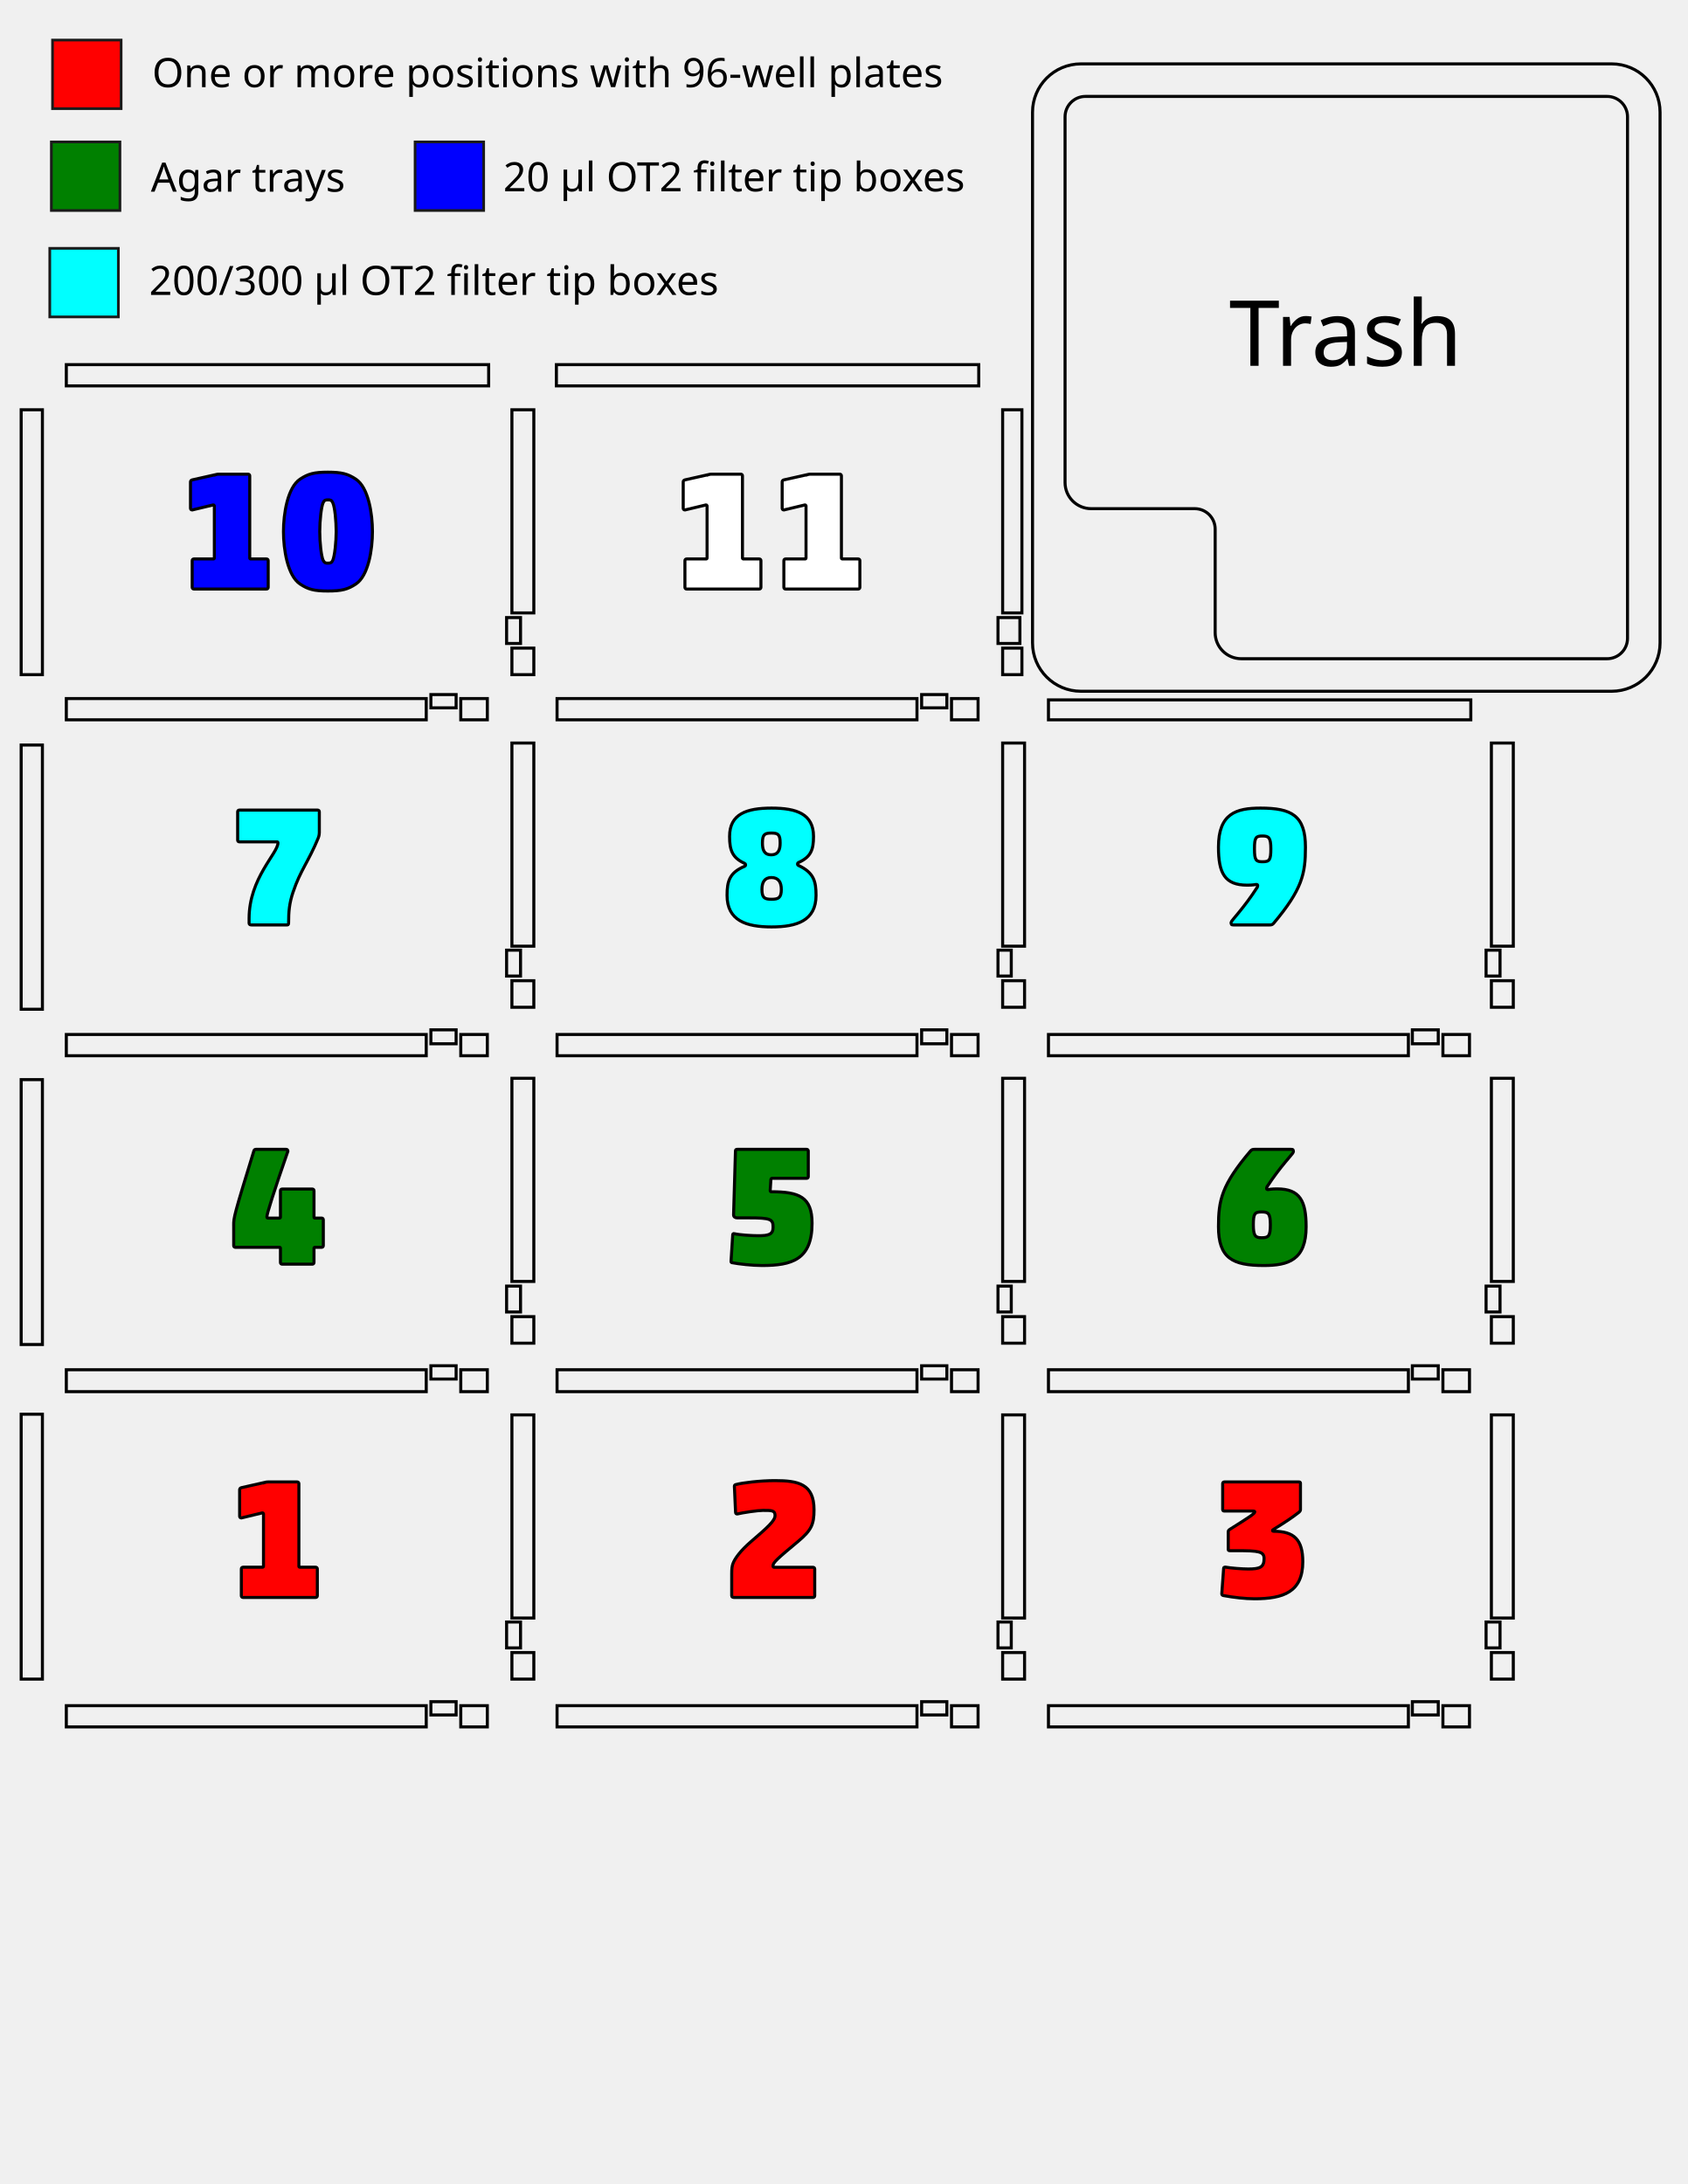
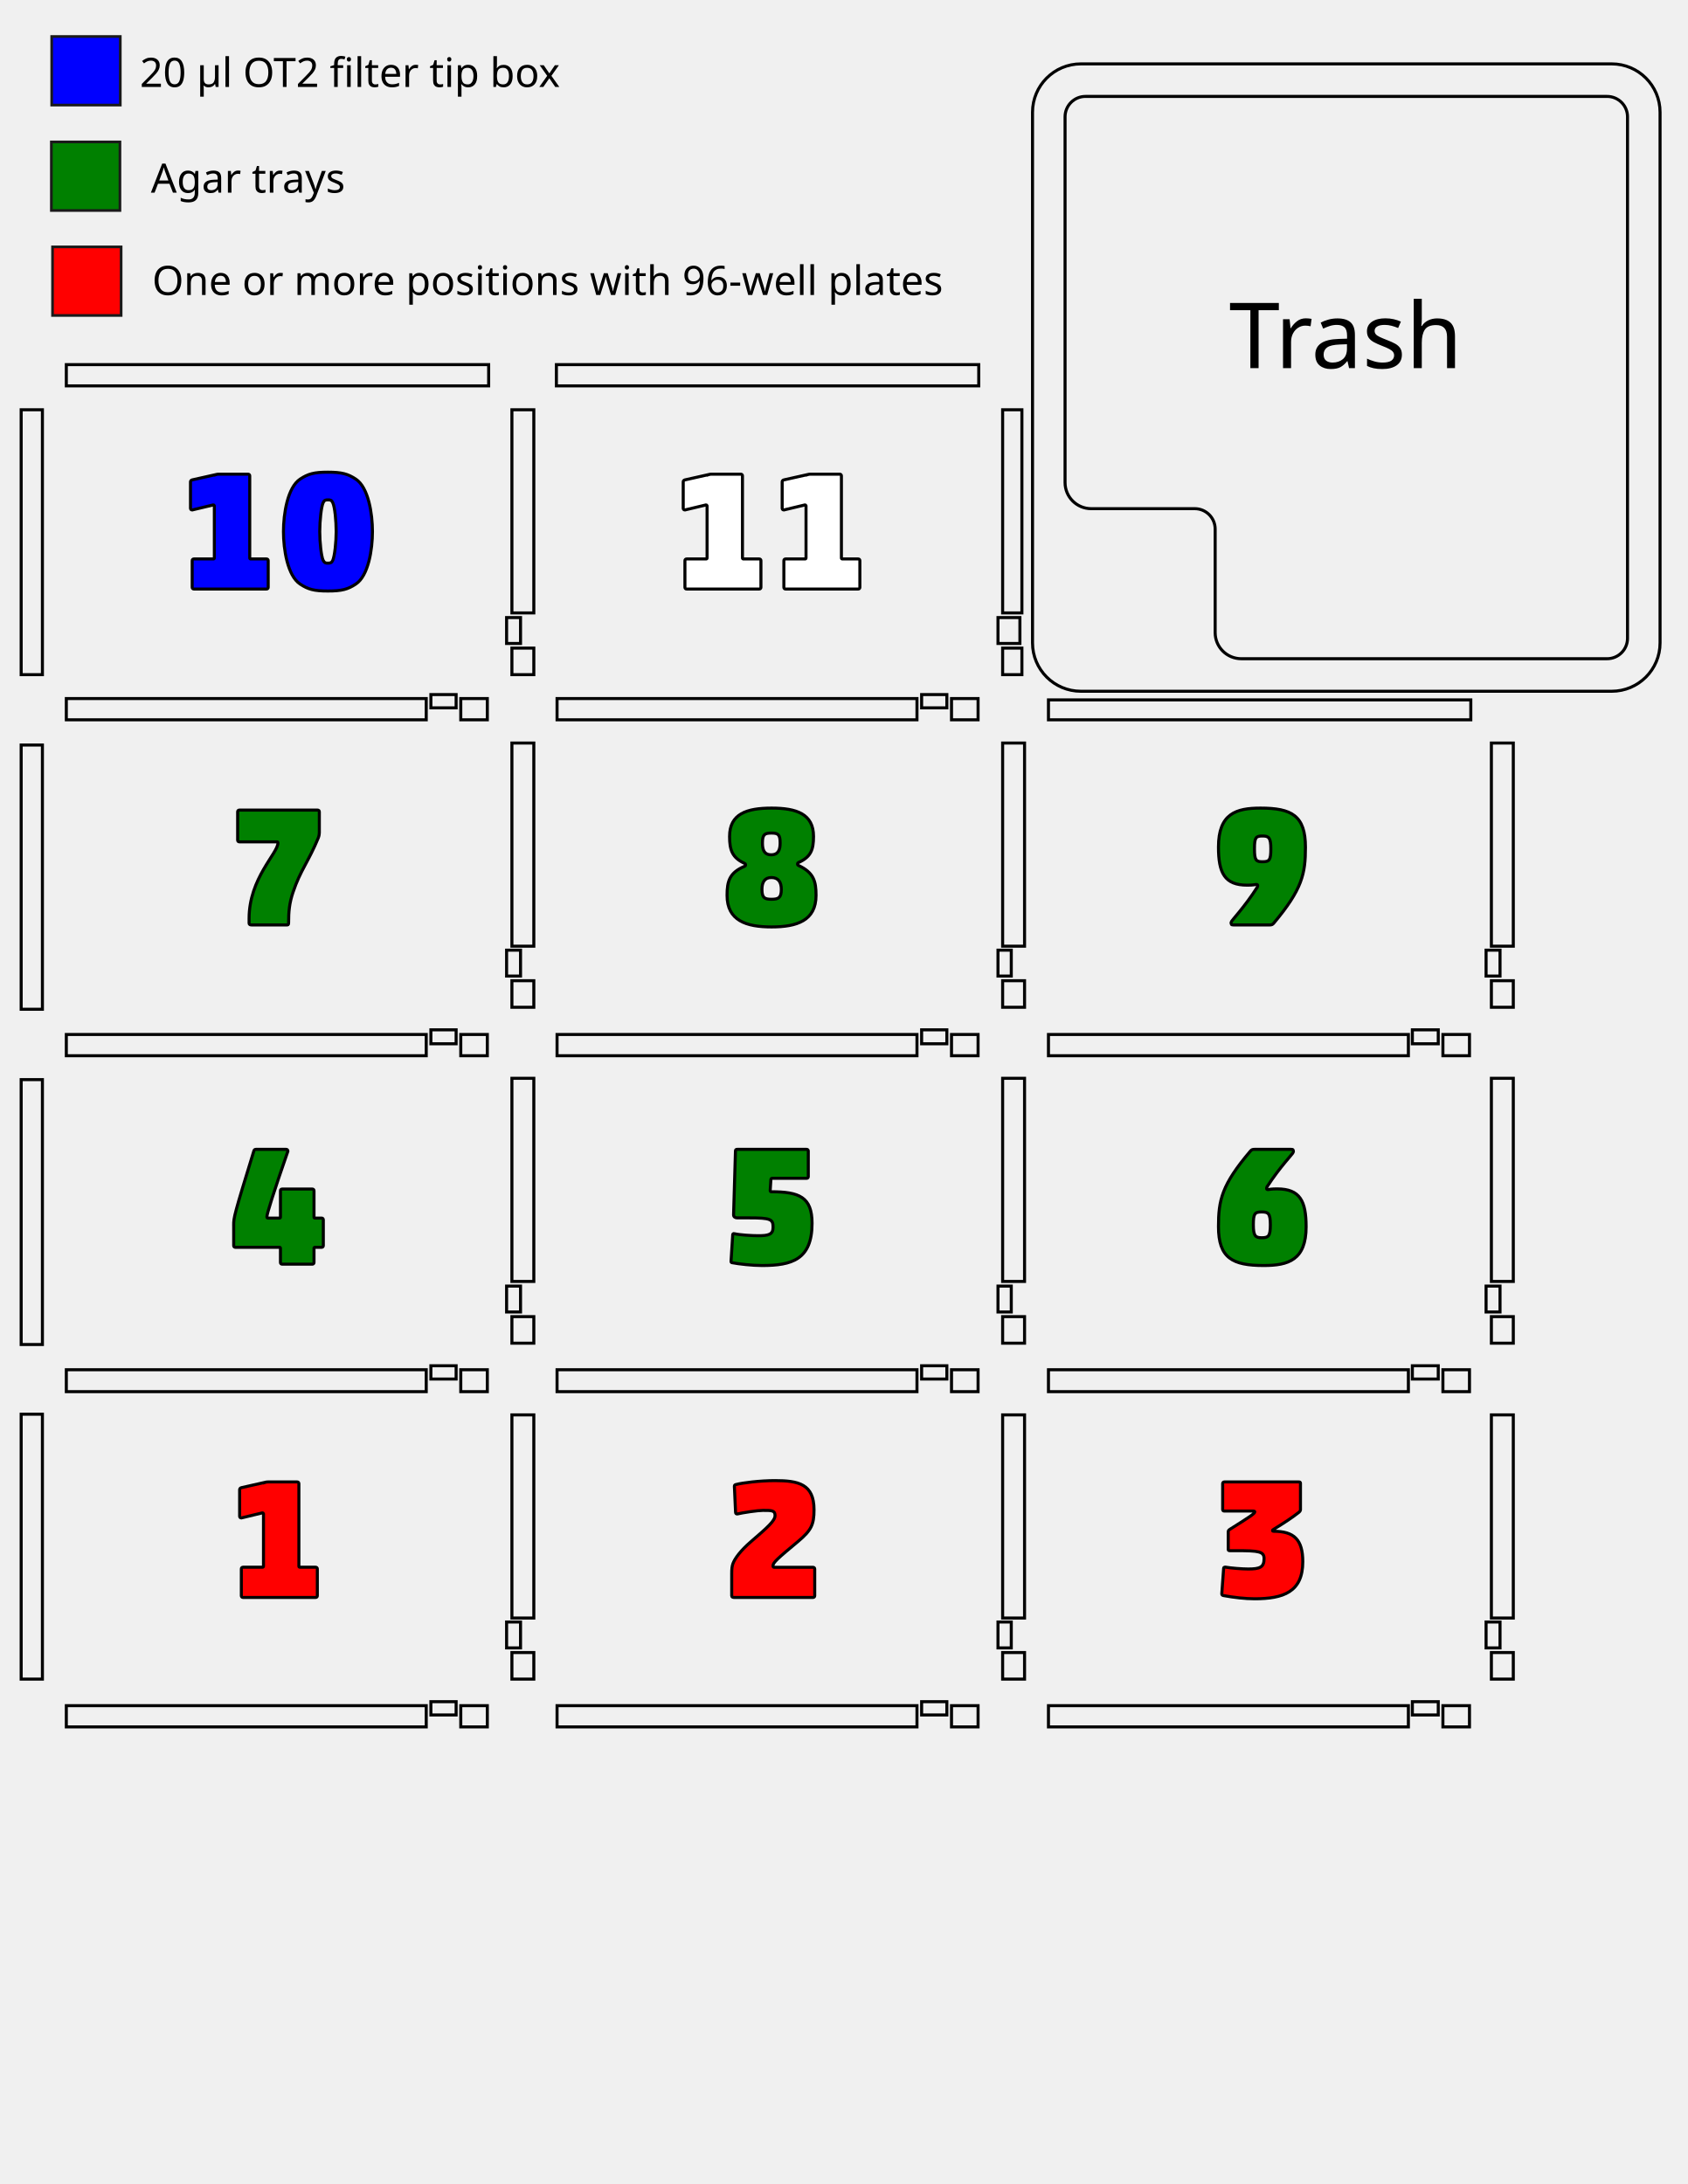
<svg xmlns="http://www.w3.org/2000/svg" width="8.5in" height="11in" viewBox="0 0 816 1056" version="1.1" xml:space="preserve" style="clip-rule:evenodd;fill-rule:evenodd;stroke-miterlimit:10" id="svg85">
  <defs id="defs85">
    <rect x="1445.078" y="172.642" width="554.16" height="334.627" id="rect88" />
    <rect x="370.861" y="63.942" width="1139.914" height="103.706" id="rect87" />
    <rect x="370.861" y="63.942" width="1003.294" height="77.665" id="rect87-7" />
    <rect x="370.861" y="63.942" width="546.11" height="69.043" id="rect87-7-3" />
    <rect x="370.861" y="63.942" width="724.429" height="81.766" id="rect87-7-36" />
  </defs>
  <path d="M 779.176,30.892 H 522.571 c -12.918,0 -23.388,10.47 -23.388,23.385 v 256.571 c 0,12.914 10.47,23.384 23.388,23.384 h 256.605 c 12.921,0 23.392,-10.47 23.392,-23.384 V 54.277 c 0,-12.916 -10.47,-23.385 -23.392,-23.385 z" style="fill:none;fill-rule:nonzero;stroke:#010101;stroke-width:1.47px" id="path1" />
  <path d="M 776.96,46.621 H 524.776 c -5.454,0 -9.864,4.424 -9.864,9.876 V 233.313 c 0,6.977 5.645,12.636 12.624,12.636 h 50.065 c 5.454,0 9.878,4.411 9.878,9.876 v 50.058 c 0,6.977 5.66,12.622 12.635,12.622 h 176.846 c 5.45,0 9.875,-4.411 9.875,-9.876 V 56.496 c 0,-5.451 -4.425,-9.876 -9.875,-9.876 z" style="fill:none;fill-rule:nonzero;stroke:#010101;stroke-width:1.47px" id="path2" />
  <rect x="208.316" y="335.838" width="12.201" height="6.42" style="fill:none;fill-rule:nonzero;stroke:#010101;stroke-width:1.47px" id="rect2" />
  <rect x="244.916" y="298.603" width="6.74" height="12.519" style="fill:none;fill-rule:nonzero;stroke:#010101;stroke-width:1.47px" id="rect3" />
  <rect x="482.488" y="298.603" width="10.595" height="12.519" style="fill:none;fill-rule:nonzero;stroke:#010101;stroke-width:1.47px" id="rect4" />
  <rect x="244.916" y="459.422" width="6.74" height="12.517" style="fill:none;fill-rule:nonzero;stroke:#010101;stroke-width:1.47px" id="rect5" />
  <rect x="482.488" y="459.422" width="6.42" height="12.517" style="fill:none;fill-rule:nonzero;stroke:#010101;stroke-width:1.47px" id="rect6" />
  <rect x="244.916" y="621.847" width="6.74" height="12.517" style="fill:none;fill-rule:nonzero;stroke:#010101;stroke-width:1.47px" id="rect7" />
  <rect x="482.488" y="621.847" width="6.42" height="12.517" style="fill:none;fill-rule:nonzero;stroke:#010101;stroke-width:1.47px" id="rect8" />
  <rect x="718.454" y="459.422" width="6.744" height="12.517" style="fill:none;fill-rule:nonzero;stroke:#010101;stroke-width:1.47px" id="rect9" />
  <rect x="718.454" y="621.847" width="6.744" height="12.517" style="fill:none;fill-rule:nonzero;stroke:#010101;stroke-width:1.47px" id="rect10" />
  <rect x="208.316" y="497.94" width="12.201" height="6.744" style="fill:none;fill-rule:nonzero;stroke:#010101;stroke-width:1.47px" id="rect11" />
  <rect x="208.316" y="660.365" width="12.201" height="6.42" style="fill:none;fill-rule:nonzero;stroke:#010101;stroke-width:1.47px" id="rect12" />
  <rect x="445.568" y="335.838" width="12.197" height="6.42" style="fill:none;fill-rule:nonzero;stroke:#010101;stroke-width:1.47px" id="rect13" />
  <rect x="445.568" y="497.94" width="12.197" height="6.744" style="fill:none;fill-rule:nonzero;stroke:#010101;stroke-width:1.47px" id="rect14" />
  <rect x="445.568" y="660.365" width="12.197" height="6.42" style="fill:none;fill-rule:nonzero;stroke:#010101;stroke-width:1.47px" id="rect15" />
  <rect x="682.817" y="497.94" width="12.521" height="6.744" style="fill:none;fill-rule:nonzero;stroke:#010101;stroke-width:1.47px" id="rect16" />
  <rect x="682.817" y="660.365" width="12.521" height="6.42" style="fill:none;fill-rule:nonzero;stroke:#010101;stroke-width:1.47px" id="rect17" />
  <rect x="244.916" y="784.268" width="6.74" height="12.521" style="fill:none;fill-rule:nonzero;stroke:#010101;stroke-width:1.47px" id="rect18" />
  <rect x="482.488" y="784.268" width="6.42" height="12.521" style="fill:none;fill-rule:nonzero;stroke:#010101;stroke-width:1.47px" id="rect19" />
  <rect x="718.454" y="784.268" width="6.744" height="12.521" style="fill:none;fill-rule:nonzero;stroke:#010101;stroke-width:1.47px" id="rect20" />
  <rect x="208.316" y="822.79" width="12.201" height="6.42" style="fill:none;fill-rule:nonzero;stroke:#010101;stroke-width:1.47px" id="rect21" />
  <rect x="445.568" y="822.79" width="12.197" height="6.42" style="fill:none;fill-rule:nonzero;stroke:#010101;stroke-width:1.47px" id="rect22" />
  <rect x="682.817" y="822.79" width="12.521" height="6.42" style="fill:none;fill-rule:nonzero;stroke:#010101;stroke-width:1.47px" id="rect23" />
  <path d="m 127.969,716.791 c 0.485,-0.169 1.069,-0.25 1.555,-0.25 h 14.153 c 0.485,0 0.82,0.32 0.82,0.82 v 39.922 c 0,0.334 0.165,0.489 0.485,0.489 h 7.618 c 0.485,0 0.82,0.334 0.82,0.823 v 12.977 c 0,0.489 -0.334,0.823 -0.82,0.823 H 117.492 c -0.485,0 -0.816,-0.334 -0.816,-0.823 v -12.977 c 0,-0.489 0.331,-0.823 0.816,-0.823 h 9.408 c 0.32,0 0.485,-0.165 0.485,-0.489 v -25.383 c -0.081,-0.25 -0.246,-0.419 -0.485,-0.419 l -10.224,2.466 c -0.489,0 -0.82,-0.334 -0.82,-0.823 v -12.727 c 0,-0.485 0.165,-0.904 0.82,-1.073 l 11.293,-2.547 z" style="fill:#ff0000;fill-rule:nonzero;stroke:#010101;stroke-width:1.47px;stroke-miterlimit:4" id="path23" />
  <path d="m 355.611,731.208 -0.57,-12.605 c 0,-0.485 0.32,-0.735 0.82,-0.816 3.039,-0.82 11.47,-1.889 18.842,-1.889 11.304,0 18.842,1.639 18.842,14.075 0,7.133 -1.235,9.912 -7.776,15.395 -9.746,8.107 -12.039,10.147 -12.039,11.631 0,0.735 0.085,0.82 0.82,0.82 h 18.511 c 0.485,0 0.82,0.331 0.82,0.82 v 12.936 c 0,0.485 -0.334,0.82 -0.82,0.82 h -38.088 c -0.654,0 -1.224,-0.169 -1.224,-0.82 v -10.731 c 0,-2.455 0.169,-3.524 0.57,-4.748 0.904,-2.539 3.763,-6.384 8.596,-10.562 8.276,-7.122 11.789,-10.231 11.789,-12.771 0,-2.539 -1.724,-2.455 -5.902,-2.455 -2.539,0 -9.665,1.066 -12.37,1.72 -0.489,0.085 -0.82,-0.334 -0.82,-0.82 z" style="fill:#ff0000;fill-rule:nonzero;stroke:#010101;stroke-width:1.47px;stroke-miterlimit:4" id="path24" />
  <path d="m 615.218,740.058 c 0,0.25 0.25,0.331 0.485,0.331 9.901,0 14.141,4.009 14.141,14.733 0,14.652 -9.401,17.912 -23.303,17.912 -4.575,0 -10.22,-0.65 -15.046,-1.555 -0.485,-0.081 -0.816,-0.331 -0.816,-0.816 l 0.9,-12.447 c 0,-0.25 0.331,-0.485 0.816,-0.485 2.789,0.485 8.181,0.904 11.051,0.904 5.645,0 7.681,-0.82 7.681,-4.994 0,-3.524 -2.536,-3.859 -13.491,-3.859 h -3.021 c -0.485,0 -0.82,-0.154 -0.82,-0.485 v -8.504 c 0,-0.57 0.085,-0.904 0.904,-1.404 9.246,-5.81 11.936,-7.534 11.936,-8.35 0,-0.334 -0.334,-0.419 -0.57,-0.419 h -14.222 c -0.489,0 -0.735,-0.316 -0.735,-0.816 v -12.447 c 0,-0.485 0.331,-0.816 0.816,-0.816 h 35.978 c 0.415,0 0.82,0.081 0.82,0.566 v 12.697 c 0,0.316 0,0.816 -0.82,1.47 -3.355,2.62 -6.461,4.66 -12.271,8.269 -0.331,0.165 -0.401,0.25 -0.401,0.485 z" style="fill:#ff0000;fill-rule:nonzero;stroke:#010101;stroke-width:1.47px;stroke-miterlimit:4" id="path25" />
  <path d="m 112.968,592.38 c 0,-3.668 0.165,-4.733 9.746,-35.843 0.169,-0.65 0.57,-0.816 1.069,-0.816 h 14.498 c 0.485,0 0.904,0.246 0.904,0.897 -6.791,19.606 -10.15,30.227 -10.15,31.693 0,0.566 0.25,0.65 0.581,0.65 h 5.487 c 0.334,0 0.485,-0.165 0.485,-0.485 v -12.738 c 0,-0.485 0.334,-0.816 0.82,-0.816 h 14.582 c 0.485,0 0.82,0.331 0.82,0.816 v 12.738 c 0,0.331 0.165,0.485 0.485,0.485 h 3.194 c 0.485,0 0.82,0.331 0.82,0.816 v 12.502 c 0,0.485 -0.334,0.816 -0.82,0.816 h -3.194 c -0.334,0 -0.485,0.169 -0.485,0.485 v 6.854 c 0,0.485 -0.334,0.816 -0.82,0.816 h -14.582 c -0.485,0 -0.82,-0.331 -0.82,-0.816 v -6.854 c 0,-0.331 -0.165,-0.485 -0.485,-0.485 H 113.798 c -0.485,0 -0.82,-0.331 -0.82,-0.816 v -9.886 z" style="fill:#008000;fill-rule:nonzero;stroke:#010101;stroke-width:1.47px;stroke-miterlimit:4" id="path26" />
  <path d="m 373.512,569.717 c -0.57,0 -0.739,0.165 -0.82,0.647 l -0.334,5.219 c 0,0.401 0.165,0.647 0.485,0.647 13.517,0 19.753,2.528 19.753,15.226 0,17.666 -9.834,20.44 -24.167,20.44 -4.752,0 -11.308,-0.731 -14.586,-1.382 -0.331,-0.081 -0.415,-0.246 -0.415,-0.731 l 0.82,-12.863 c 0,-0.246 0.334,-0.581 0.735,-0.415 2.708,0.65 8.6,0.981 11.639,0.981 4.917,0 7.126,-0.566 7.126,-4.072 0,-3.907 -0.985,-4.553 -11.804,-4.553 h -5.571 c -0.904,0 -1.724,-0.485 -1.724,-1.463 l 0.904,-30.613 c 0,-0.897 0.165,-1.062 0.904,-1.062 h 33.502 c 0.485,0 0.816,0.331 0.816,0.812 v 12.381 c 0,0.481 -0.331,0.816 -0.816,0.816 h -16.475 z" style="fill:#008000;fill-rule:nonzero;stroke:#010101;stroke-width:1.47px;stroke-miterlimit:4" id="path27" />
  <path d="m 612.521,573.869 c -0.081,0.165 -0.165,0.485 -0.165,0.731 0,0.331 0.085,0.581 0.654,0.581 2.065,-0.331 3.377,-0.331 4.45,-0.331 11.021,0 13.991,5.865 13.991,18.316 0,16.119 -8.633,18.728 -20.492,18.728 -15.134,0 -21.885,-3.587 -21.885,-18.812 0,-12.782 1.562,-20.191 15.468,-36.548 0.588,-0.647 0.992,-0.812 1.981,-0.812 h 17.618 c 1.073,0 1.158,0.246 1.158,1.297 0,0.647 -6.332,6.913 -12.763,16.85 z m -2.55,12.131 c -3.377,0 -4.032,0.816 -4.032,6.2 0,5.38 0.989,6.266 4.032,6.266 3.208,0 4.197,-0.65 4.197,-6.266 0,-5.619 -1.073,-6.2 -4.197,-6.2 z" style="fill:#008000;fill-rule:nonzero;stroke:#010101;stroke-width:1.47px;stroke-miterlimit:4" id="path28" />
-   <path d="m 141.725,431.234 c -1.882,5.549 -2.198,9.636 -2.198,15.02 0,0.97 -0.334,0.97 -0.9,0.97 H 121.655 c -0.65,0 -1.231,-0.154 -1.231,-0.816 v -2.286 c 0,-19.522 13.958,-31.524 13.958,-36.592 0,-0.331 -0.165,-0.485 -0.485,-0.485 h -18.188 c -0.485,0 -0.816,-0.331 -0.816,-0.816 v -13.723 c 0,-0.481 0.331,-0.816 0.816,-0.816 h 37.856 c 0.481,0 0.816,0.334 0.816,0.816 v 10.136 c 0,0.485 -0.085,1.385 -0.485,2.451 -4.645,11.352 -8.728,15.839 -12.157,26.126 z" style="fill:#00ffff;fill-rule:nonzero;stroke:#010101;stroke-width:1.47px;stroke-miterlimit:4" id="path29" />
-   <path d="m 352.719,404.44 c 0,-10.915 8.232,-13.712 20.293,-13.712 12.058,0 20.293,2.797 20.293,13.712 0,6.486 -1.297,9.937 -7.335,12.638 -0.085,0 -0.401,0.25 -0.401,0.739 0,0.415 0.331,0.57 0.481,0.654 7.335,3.451 8.471,7.556 8.471,14.447 0,12.234 -9.283,15.27 -21.51,15.27 -12.227,0 -21.51,-3.036 -21.51,-15.27 0,-6.891 1.216,-10.996 8.467,-14.046 0.165,-0.081 0.485,-0.25 0.485,-0.654 0,-0.485 -0.334,-0.735 -0.401,-0.735 -6.038,-2.716 -7.335,-6.406 -7.335,-13.057 z m 20.209,19.864 c -3.344,0 -4.557,2.378 -4.557,5.748 0,4.105 1.297,4.759 4.642,4.759 3.341,0 4.722,-0.739 4.722,-4.759 0,-3.37 -1.297,-5.748 -4.807,-5.748 z m 0.085,-21.506 c -3.26,0 -4.406,0.57 -4.406,4.759 0,3.201 0.731,5.748 4.241,5.748 3.506,0 4.322,-2.547 4.322,-5.748 0,-4.105 -1.062,-4.759 -4.156,-4.759 z" style="fill:#00ffff;fill-rule:nonzero;stroke:#010101;stroke-width:1.47px;stroke-miterlimit:4" id="path30" />
+   <path d="m 141.725,431.234 c -1.882,5.549 -2.198,9.636 -2.198,15.02 0,0.97 -0.334,0.97 -0.9,0.97 H 121.655 c -0.65,0 -1.231,-0.154 -1.231,-0.816 v -2.286 c 0,-19.522 13.958,-31.524 13.958,-36.592 0,-0.331 -0.165,-0.485 -0.485,-0.485 h -18.188 c -0.485,0 -0.816,-0.331 -0.816,-0.816 v -13.723 c 0,-0.481 0.331,-0.816 0.816,-0.816 h 37.856 c 0.481,0 0.816,0.334 0.816,0.816 v 10.136 c 0,0.485 -0.085,1.385 -0.485,2.451 -4.645,11.352 -8.728,15.839 -12.157,26.126 z" style="fill:#008000;fill-rule:nonzero;stroke:#010101;stroke-width:1.47px;stroke-miterlimit:4;fill-opacity:1" id="path29" />
+   <path d="m 352.719,404.44 c 0,-10.915 8.232,-13.712 20.293,-13.712 12.058,0 20.293,2.797 20.293,13.712 0,6.486 -1.297,9.937 -7.335,12.638 -0.085,0 -0.401,0.25 -0.401,0.739 0,0.415 0.331,0.57 0.481,0.654 7.335,3.451 8.471,7.556 8.471,14.447 0,12.234 -9.283,15.27 -21.51,15.27 -12.227,0 -21.51,-3.036 -21.51,-15.27 0,-6.891 1.216,-10.996 8.467,-14.046 0.165,-0.081 0.485,-0.25 0.485,-0.654 0,-0.485 -0.334,-0.735 -0.401,-0.735 -6.038,-2.716 -7.335,-6.406 -7.335,-13.057 z m 20.209,19.864 c -3.344,0 -4.557,2.378 -4.557,5.748 0,4.105 1.297,4.759 4.642,4.759 3.341,0 4.722,-0.739 4.722,-4.759 0,-3.37 -1.297,-5.748 -4.807,-5.748 z m 0.085,-21.506 c -3.26,0 -4.406,0.57 -4.406,4.759 0,3.201 0.731,5.748 4.241,5.748 3.506,0 4.322,-2.547 4.322,-5.748 0,-4.105 -1.062,-4.759 -4.156,-4.759 z" style="fill:#008000;fill-rule:nonzero;stroke:#010101;stroke-width:1.47px;stroke-miterlimit:4;fill-opacity:1" id="path30" />
  <path d="m 104.214,229.517 c 0.485,-0.166 1.066,-0.249 1.551,-0.249 h 14.156 c 0.485,0 0.816,0.318 0.816,0.817 v 39.694 c 0,0.332 0.169,0.484 0.489,0.484 h 7.615 c 0.489,0 0.82,0.333 0.82,0.817 v 12.904 c 0,0.484 -0.331,0.817 -0.82,0.817 H 93.736 c -0.485,0 -0.82,-0.332 -0.82,-0.817 v -12.904 c 0,-0.484 0.334,-0.817 0.82,-0.817 h 9.408 c 0.32,0 0.485,-0.166 0.485,-0.484 v -25.239 c -0.085,-0.25 -0.25,-0.416 -0.485,-0.416 l -10.228,2.451 c -0.485,0 -0.82,-0.333 -0.82,-0.817 v -12.655 c 0,-0.484 0.169,-0.9 0.82,-1.066 l 11.297,-2.534 z" style="fill:#0000ff;fill-rule:nonzero;stroke:#010101;stroke-width:1.47px;stroke-miterlimit:4" id="path31" />
  <path d="m 172.033,282.396 c -3.848,2.546 -6.725,3.367 -13.52,3.367 -6.795,0 -9.588,-0.821 -13.436,-3.367 -6.06,-4.021 -8.034,-16.751 -8.034,-25.362 0,-8.612 1.974,-21.342 8.034,-25.362 3.848,-2.546 6.725,-3.367 13.436,-3.367 6.711,0 9.673,0.821 13.52,3.367 6.071,4.021 8.03,16.667 8.03,25.362 0,8.695 -1.959,21.342 -8.03,25.362 z m -15.814,-11.492 c 0.654,1.224 1.069,1.391 2.293,1.391 1.308,0 1.889,-0.251 2.378,-1.391 0.9,-2.045 1.639,-8.695 1.639,-13.871 0,-5.176 -0.654,-11.895 -1.639,-13.954 -0.57,-1.225 -1.069,-1.391 -2.378,-1.391 -1.235,0 -1.804,0.25 -2.293,1.391 -0.9,1.892 -1.639,8.695 -1.639,13.954 0,5.259 0.739,11.978 1.639,13.871 z" style="fill:#0000ff;fill-rule:nonzero;stroke:#010101;stroke-width:1.47px;stroke-miterlimit:4" id="path32" />
  <path d="m 342.425,229.517 c 0.485,-0.166 1.069,-0.249 1.555,-0.249 h 14.152 c 0.489,0 0.82,0.318 0.82,0.817 v 39.694 c 0,0.332 0.169,0.484 0.485,0.484 h 7.618 c 0.485,0 0.82,0.333 0.82,0.817 v 12.904 c 0,0.484 -0.334,0.817 -0.82,0.817 h -35.104 c -0.485,0 -0.82,-0.332 -0.82,-0.817 v -12.904 c 0,-0.484 0.334,-0.817 0.82,-0.817 h 9.408 c 0.316,0 0.485,-0.166 0.485,-0.484 v -25.239 c -0.085,-0.25 -0.25,-0.416 -0.485,-0.416 l -10.228,2.451 c -0.485,0 -0.82,-0.333 -0.82,-0.817 v -12.655 c 0,-0.484 0.165,-0.9 0.82,-1.066 l 11.293,-2.534 z" style="fill:#ffffff;fill-rule:nonzero;stroke:#010101;stroke-width:1.47px;stroke-miterlimit:4" id="path33" />
  <path d="m 390.263,229.517 c 0.485,-0.166 1.066,-0.249 1.555,-0.249 h 14.152 c 0.485,0 0.82,0.318 0.82,0.817 v 39.694 c 0,0.332 0.165,0.484 0.485,0.484 h 7.618 c 0.485,0 0.816,0.333 0.816,0.817 v 12.904 c 0,0.484 -0.331,0.817 -0.816,0.817 H 379.785 c -0.485,0 -0.82,-0.332 -0.82,-0.817 v -12.904 c 0,-0.484 0.334,-0.817 0.82,-0.817 h 9.408 c 0.32,0 0.485,-0.166 0.485,-0.484 v -25.239 c -0.085,-0.25 -0.25,-0.416 -0.485,-0.416 l -10.228,2.451 c -0.485,0 -0.82,-0.333 -0.82,-0.817 v -12.655 c 0,-0.484 0.169,-0.9 0.82,-1.066 l 11.297,-2.534 z" style="fill:#ffffff;fill-rule:nonzero;stroke:#010101;stroke-width:1.47px;stroke-miterlimit:4" id="path34" />
-   <path d="m 607.861,428.956 c 0.081,-0.165 0.165,-0.485 0.165,-0.735 0,-0.32 -0.085,-0.57 -0.65,-0.57 -2.051,0.334 -3.352,0.334 -4.417,0.334 -10.937,0 -13.884,-5.898 -13.884,-18.419 0,-16.214 8.57,-18.838 20.334,-18.838 15.024,0 21.723,3.594 21.723,18.919 0,12.855 -1.551,20.308 -15.354,36.758 -0.581,0.654 -0.981,0.82 -1.966,0.82 h -17.482 c -1.066,0 -1.15,-0.25 -1.15,-1.305 0,-0.654 6.284,-6.957 12.668,-16.949 z m 2.532,-12.286 c 3.348,0 4.002,-0.816 4.002,-6.229 0,-5.417 -0.985,-6.222 -4.002,-6.222 -3.186,0 -3.918,0.57 -3.918,6.222 0,5.649 0.816,6.229 3.918,6.229 z" style="fill:#00ffff;fill-rule:nonzero;stroke:#010101;stroke-width:1.47px;stroke-miterlimit:4" id="path35" />
+   <path d="m 607.861,428.956 c 0.081,-0.165 0.165,-0.485 0.165,-0.735 0,-0.32 -0.085,-0.57 -0.65,-0.57 -2.051,0.334 -3.352,0.334 -4.417,0.334 -10.937,0 -13.884,-5.898 -13.884,-18.419 0,-16.214 8.57,-18.838 20.334,-18.838 15.024,0 21.723,3.594 21.723,18.919 0,12.855 -1.551,20.308 -15.354,36.758 -0.581,0.654 -0.981,0.82 -1.966,0.82 h -17.482 c -1.066,0 -1.15,-0.25 -1.15,-1.305 0,-0.654 6.284,-6.957 12.668,-16.949 z m 2.532,-12.286 c 3.348,0 4.002,-0.816 4.002,-6.229 0,-5.417 -0.985,-6.222 -4.002,-6.222 -3.186,0 -3.918,0.57 -3.918,6.222 0,5.649 0.816,6.229 3.918,6.229 z" style="fill:#008000;fill-rule:nonzero;stroke:#010101;stroke-width:1.47px;stroke-miterlimit:4;fill-opacity:1" id="path35" />
  <rect x="32.062" y="176.303" width="204.184" height="10.272" style="fill:none;fill-rule:nonzero;stroke:#010101;stroke-width:1.47px" id="rect35" />
  <rect x="268.994" y="176.303" width="204.184" height="10.272" style="fill:none;fill-rule:nonzero;stroke:#010101;stroke-width:1.47px" id="rect36" />
  <rect x="247.485" y="198.131" width="10.595" height="98.225" style="fill:none;fill-rule:nonzero;stroke:#010101;stroke-width:1.47px" id="rect37" />
  <rect x="10.232" y="198.131" width="10.272" height="128.079" style="fill:none;fill-rule:nonzero;stroke:#010101;stroke-width:1.47px" id="rect38" />
  <rect x="32.062" y="337.764" width="174.005" height="10.272" style="fill:none;fill-rule:nonzero;stroke:#010101;stroke-width:1.47px" id="rect39" />
  <rect x="269.314" y="337.764" width="174.005" height="10.272" style="fill:none;fill-rule:nonzero;stroke:#010101;stroke-width:1.47px" id="rect40" />
  <rect x="222.763" y="337.764" width="12.841" height="10.272" style="fill:none;fill-rule:nonzero;stroke:#010101;stroke-width:1.47px" id="rect41" />
  <rect x="247.485" y="313.369" width="10.595" height="12.841" style="fill:none;fill-rule:nonzero;stroke:#010101;stroke-width:1.47px" id="rect42" />
  <rect x="484.733" y="198.131" width="9.313" height="98.225" style="fill:none;fill-rule:nonzero;stroke:#010101;stroke-width:1.47px" id="rect43" />
  <rect x="10.232" y="360.233" width="10.272" height="127.759" style="fill:none;fill-rule:nonzero;stroke:#010101;stroke-width:1.47px" id="rect44" />
  <rect x="506.886" y="338.407" width="204.184" height="9.629" style="fill:none;fill-rule:nonzero;stroke:#010101;stroke-width:1.47px" id="rect45" />
  <rect x="247.485" y="359.27" width="10.595" height="98.226" style="fill:none;fill-rule:nonzero;stroke:#010101;stroke-width:1.47px" id="rect46" />
  <rect x="484.733" y="359.27" width="10.595" height="98.226" style="fill:none;fill-rule:nonzero;stroke:#010101;stroke-width:1.47px" id="rect47" />
  <rect x="484.733" y="313.369" width="9.313" height="12.841" style="fill:none;fill-rule:nonzero;stroke:#010101;stroke-width:1.47px" id="rect48" />
  <rect x="460.015" y="337.764" width="12.841" height="10.272" style="fill:none;fill-rule:nonzero;stroke:#010101;stroke-width:1.47px" id="rect49" />
  <rect x="484.733" y="474.188" width="10.595" height="12.841" style="fill:none;fill-rule:nonzero;stroke:#010101;stroke-width:1.47px" id="rect50" />
  <rect x="247.485" y="474.188" width="10.595" height="12.841" style="fill:none;fill-rule:nonzero;stroke:#010101;stroke-width:1.47px" id="rect51" />
  <rect x="721.022" y="359.27" width="10.595" height="98.226" style="fill:none;fill-rule:nonzero;stroke:#010101;stroke-width:1.47px" id="rect52" />
  <rect x="721.022" y="474.188" width="10.595" height="12.841" style="fill:none;fill-rule:nonzero;stroke:#010101;stroke-width:1.47px" id="rect53" />
  <rect x="506.886" y="500.189" width="174.005" height="10.272" style="fill:none;fill-rule:nonzero;stroke:#010101;stroke-width:1.47px" id="rect54" />
  <rect x="697.587" y="500.189" width="12.841" height="10.272" style="fill:none;fill-rule:nonzero;stroke:#010101;stroke-width:1.47px" id="rect55" />
  <rect x="269.314" y="500.189" width="174.005" height="10.272" style="fill:none;fill-rule:nonzero;stroke:#010101;stroke-width:1.47px" id="rect56" />
  <rect x="460.015" y="500.189" width="12.841" height="10.272" style="fill:none;fill-rule:nonzero;stroke:#010101;stroke-width:1.47px" id="rect57" />
  <rect x="222.763" y="500.189" width="12.841" height="10.272" style="fill:none;fill-rule:nonzero;stroke:#010101;stroke-width:1.47px" id="rect58" />
  <rect x="32.062" y="500.189" width="174.005" height="10.272" style="fill:none;fill-rule:nonzero;stroke:#010101;stroke-width:1.47px" id="rect59" />
  <rect x="10.232" y="522.015" width="10.272" height="128.078" style="fill:none;fill-rule:nonzero;stroke:#010101;stroke-width:1.47px" id="rect60" />
  <rect x="247.485" y="521.375" width="10.595" height="98.222" style="fill:none;fill-rule:nonzero;stroke:#010101;stroke-width:1.47px" id="rect61" />
  <rect x="484.733" y="521.375" width="10.595" height="98.222" style="fill:none;fill-rule:nonzero;stroke:#010101;stroke-width:1.47px" id="rect62" />
  <rect x="721.022" y="521.375" width="10.595" height="98.222" style="fill:none;fill-rule:nonzero;stroke:#010101;stroke-width:1.47px" id="rect63" />
  <rect x="484.733" y="636.613" width="10.595" height="12.837" style="fill:none;fill-rule:nonzero;stroke:#010101;stroke-width:1.47px" id="rect64" />
  <rect x="721.022" y="636.613" width="10.595" height="12.837" style="fill:none;fill-rule:nonzero;stroke:#010101;stroke-width:1.47px" id="rect65" />
  <rect x="247.485" y="636.613" width="10.595" height="12.837" style="fill:none;fill-rule:nonzero;stroke:#010101;stroke-width:1.47px" id="rect66" />
  <rect x="721.022" y="684.12" width="10.595" height="98.222" style="fill:none;fill-rule:nonzero;stroke:#010101;stroke-width:1.47px" id="rect67" />
  <rect x="721.022" y="799.034" width="10.595" height="12.841" style="fill:none;fill-rule:nonzero;stroke:#010101;stroke-width:1.47px" id="rect68" />
  <rect x="506.886" y="662.29" width="174.005" height="10.595" style="fill:none;fill-rule:nonzero;stroke:#010101;stroke-width:1.47px" id="rect69" />
  <rect x="697.587" y="662.29" width="12.841" height="10.595" style="fill:none;fill-rule:nonzero;stroke:#010101;stroke-width:1.47px" id="rect70" />
  <rect x="506.886" y="824.716" width="174.005" height="10.272" style="fill:none;fill-rule:nonzero;stroke:#010101;stroke-width:1.47px" id="rect71" />
  <rect x="697.587" y="824.716" width="12.841" height="10.272" style="fill:none;fill-rule:nonzero;stroke:#010101;stroke-width:1.47px" id="rect72" />
  <rect x="10.232" y="683.797" width="10.272" height="128.078" style="fill:none;fill-rule:nonzero;stroke:#010101;stroke-width:1.47px" id="rect73" />
  <rect x="247.485" y="684.12" width="10.595" height="98.222" style="fill:none;fill-rule:nonzero;stroke:#010101;stroke-width:1.47px" id="rect74" />
  <rect x="247.485" y="799.034" width="10.595" height="12.841" style="fill:none;fill-rule:nonzero;stroke:#010101;stroke-width:1.47px" id="rect75" />
  <rect x="484.733" y="684.12" width="10.595" height="98.222" style="fill:none;fill-rule:nonzero;stroke:#010101;stroke-width:1.47px" id="rect76" />
  <rect x="484.733" y="799.034" width="10.595" height="12.841" style="fill:none;fill-rule:nonzero;stroke:#010101;stroke-width:1.47px" id="rect77" />
  <rect x="32.062" y="662.29" width="174.005" height="10.595" style="fill:none;fill-rule:nonzero;stroke:#010101;stroke-width:1.47px" id="rect78" />
  <rect x="222.763" y="662.29" width="12.841" height="10.595" style="fill:none;fill-rule:nonzero;stroke:#010101;stroke-width:1.47px" id="rect79" />
  <rect x="32.062" y="824.716" width="174.005" height="10.272" style="fill:none;fill-rule:nonzero;stroke:#010101;stroke-width:1.47px" id="rect80" />
  <rect x="222.763" y="824.716" width="12.841" height="10.272" style="fill:none;fill-rule:nonzero;stroke:#010101;stroke-width:1.47px" id="rect81" />
  <rect x="269.314" y="662.29" width="174.005" height="10.595" style="fill:none;fill-rule:nonzero;stroke:#010101;stroke-width:1.47px" id="rect82" />
  <rect x="460.015" y="662.29" width="12.841" height="10.595" style="fill:none;fill-rule:nonzero;stroke:#010101;stroke-width:1.47px" id="rect83" />
  <rect x="269.314" y="824.716" width="174.005" height="10.272" style="fill:none;fill-rule:nonzero;stroke:#010101;stroke-width:1.47px" id="rect84" />
  <rect x="460.015" y="824.716" width="12.841" height="10.272" style="fill:none;fill-rule:nonzero;stroke:#010101;stroke-width:1.47px" id="rect85" />
-   <rect style="opacity:1;fill:#ff0000;fill-rule:evenodd;stroke:#1a1a1a;stroke-width:1.298" id="rect86" width="33.155" height="33.155" x="25.397" y="-52.528" ry="0" transform="scale(1,-1)" />
-   <rect style="clip-rule:evenodd;fill:#00ffff;fill-rule:evenodd;stroke:#1a1a1a;stroke-width:1.298;stroke-miterlimit:10" id="rect86-6" width="33.155" height="33.155" x="24.06" y="-153.232" ry="0" transform="scale(1,-1)" />
-   <rect style="clip-rule:evenodd;fill:#0000ff;fill-rule:evenodd;stroke:#1a1a1a;stroke-width:1.298;stroke-miterlimit:10" id="rect86-6-3" width="33.155" height="33.155" x="200.677" y="-101.775" ry="0" transform="scale(1,-1)" />
-   <text xml:space="preserve" id="text86" style="font-size:53.333px;line-height:1.25;font-family:sans-serif;white-space:pre;shape-inside:url(#rect87);display:inline" transform="matrix(0.3675024,0,0,0.3675024,-62.74411,1.304336)">
-     <tspan x="370.861" y="111.129" id="tspan6">One or more positions with 96-well plates</tspan>
+   <rect style="opacity:1;fill:#ff0000;fill-rule:evenodd;stroke:#1a1a1a;stroke-width:1.298" id="rect86" width="33.155" height="33.155" x="25.397" y="-152.528" ry="0" transform="scale(1,-1)" />
+   <rect style="clip-rule:evenodd;fill:#0000ff;fill-rule:evenodd;stroke:#1a1a1a;stroke-width:1.298;stroke-miterlimit:10" id="rect86-6-3" width="33.155" height="33.155" x="24.992" y="-50.804" ry="0" transform="scale(1,-1)" />
+   <text xml:space="preserve" id="text86" style="font-size:53.333px;line-height:1.25;font-family:sans-serif;white-space:pre;shape-inside:url(#rect87);display:inline" transform="matrix(0.3675024,0,0,0.3675024,-62.74411,101.3043)">
+     <tspan x="370.861" y="112.468" id="tspan1822">One or more positions with 96-well plates</tspan>
  </text>
-   <text xml:space="preserve" id="text86-5" style="font-size:53.333px;line-height:1.25;font-family:sans-serif;white-space:pre;shape-inside:url(#rect87-7);clip-rule:evenodd;display:inline;fill-rule:evenodd;stroke-miterlimit:10" transform="matrix(0.3675024,0,0,0.3675024,-64.20074,101.7764)">
-     <tspan x="370.861" y="111.129" id="tspan7">200/300 µl OT2 filter tip boxes</tspan>
-   </text>
-   <text xml:space="preserve" id="text86-5-75" style="font-size:53.333px;line-height:1.25;font-family:sans-serif;white-space:pre;shape-inside:url(#rect87-7-36);clip-rule:evenodd;display:inline;fill-rule:evenodd;stroke-miterlimit:10" transform="matrix(0.3675024,0,0,0.3675024,106.9964,51.67234)">
-     <tspan x="370.861" y="111.129" id="tspan8">20 µl OT2 filter tip boxes</tspan>
+   <text xml:space="preserve" id="text86-5-75" style="font-size:53.333px;line-height:1.25;font-family:sans-serif;white-space:pre;shape-inside:url(#rect87-7-36);clip-rule:evenodd;display:inline;fill-rule:evenodd;stroke-miterlimit:10" transform="matrix(0.3675024,0,0,0.3675024,-68.68853,0.7012185)">
+     <tspan x="370.861" y="112.468" id="tspan1824">20 µl OT2 filter tip box</tspan>
  </text>
  <rect style="clip-rule:evenodd;fill:#008000;fill-rule:evenodd;stroke:#1a1a1a;stroke-width:1.298;stroke-miterlimit:10" id="rect86-6-6" width="33.155" height="33.155" x="24.828" y="-101.778" ry="0" transform="scale(1,-1)" />
  <text xml:space="preserve" id="text86-5-7" style="font-size:53.333px;line-height:1.25;font-family:sans-serif;white-space:pre;shape-inside:url(#rect87-7-3);clip-rule:evenodd;display:inline;fill-rule:evenodd;stroke-miterlimit:10" transform="matrix(0.3675024,0,0,0.3675024,-63.34784,51.82925)">
-     <tspan x="370.861" y="111.129" id="tspan9">Agar trays</tspan>
+     <tspan x="370.861" y="112.468" id="tspan1826">Agar trays</tspan>
  </text>
  <text xml:space="preserve" id="text87" style="font-size:120px;line-height:1.25;font-family:sans-serif;white-space:pre;shape-inside:url(#rect88);display:inline" transform="matrix(0.3675024,0,0,0.3675024,63.15876,74.41888)">
-     <tspan x="1445.078" y="278.814" id="tspan10">Trash</tspan>
+     <tspan x="1445.078" y="281.828" id="tspan1828">Trash</tspan>
  </text>
</svg>
